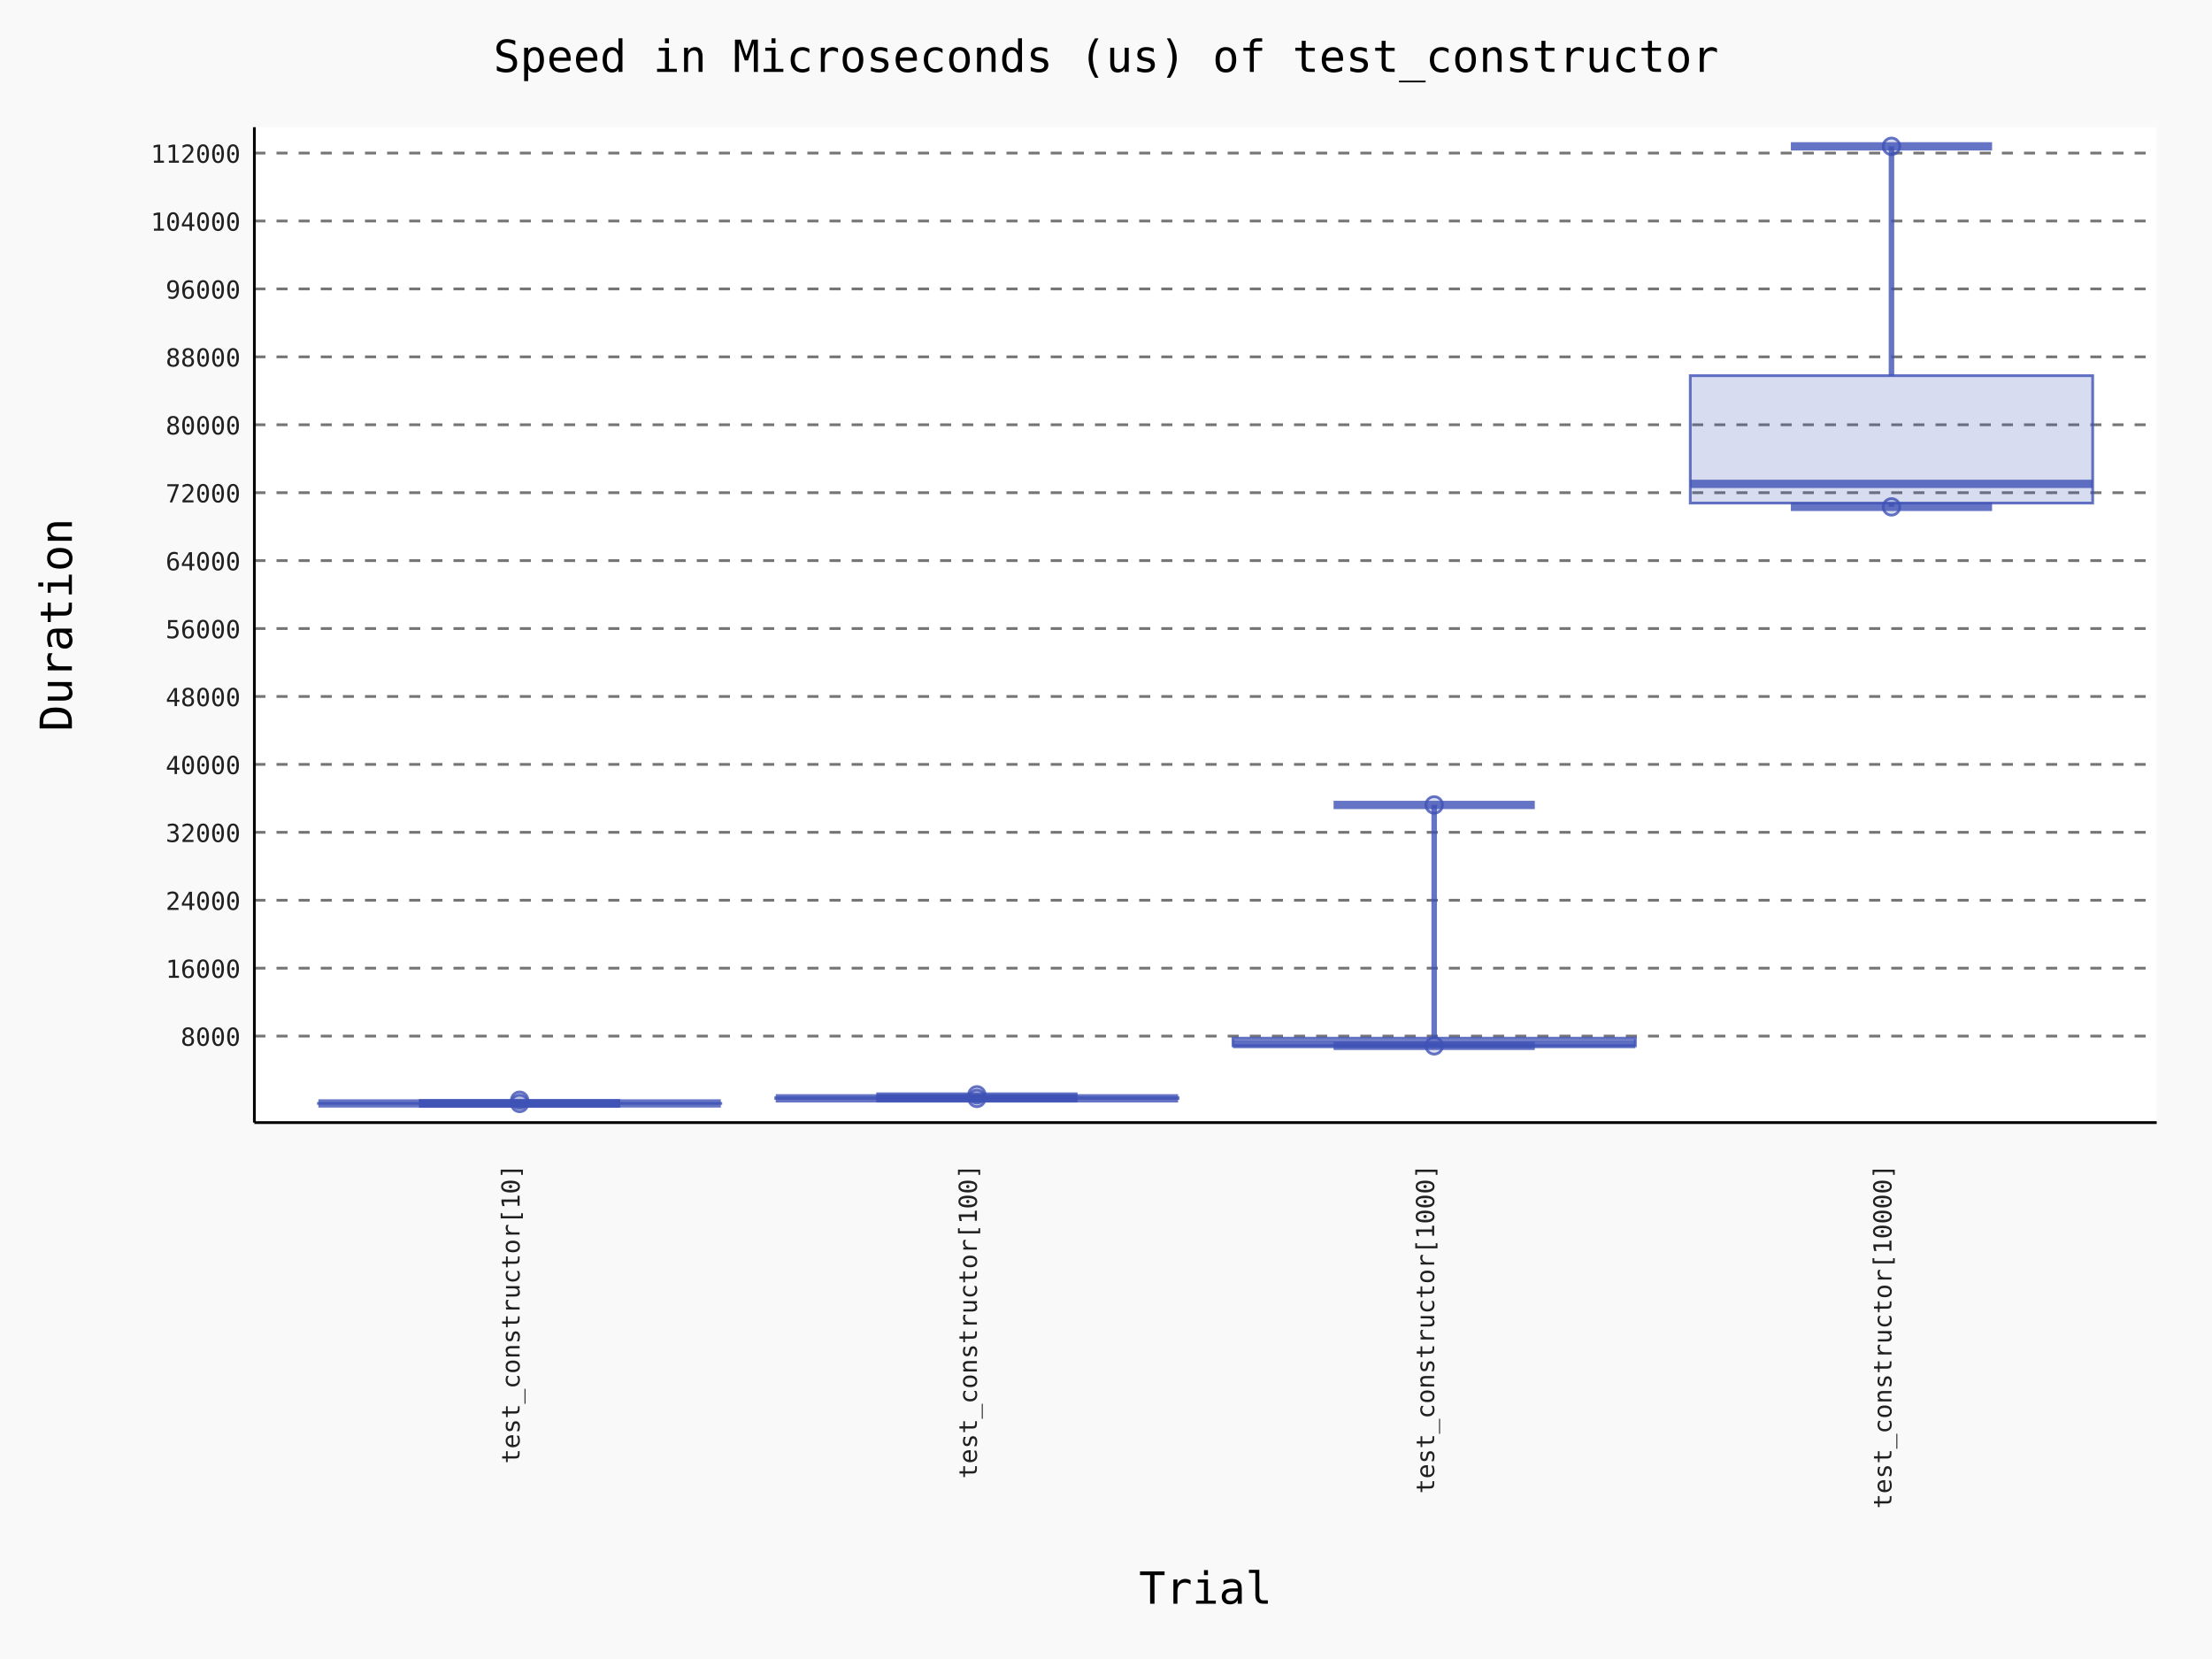
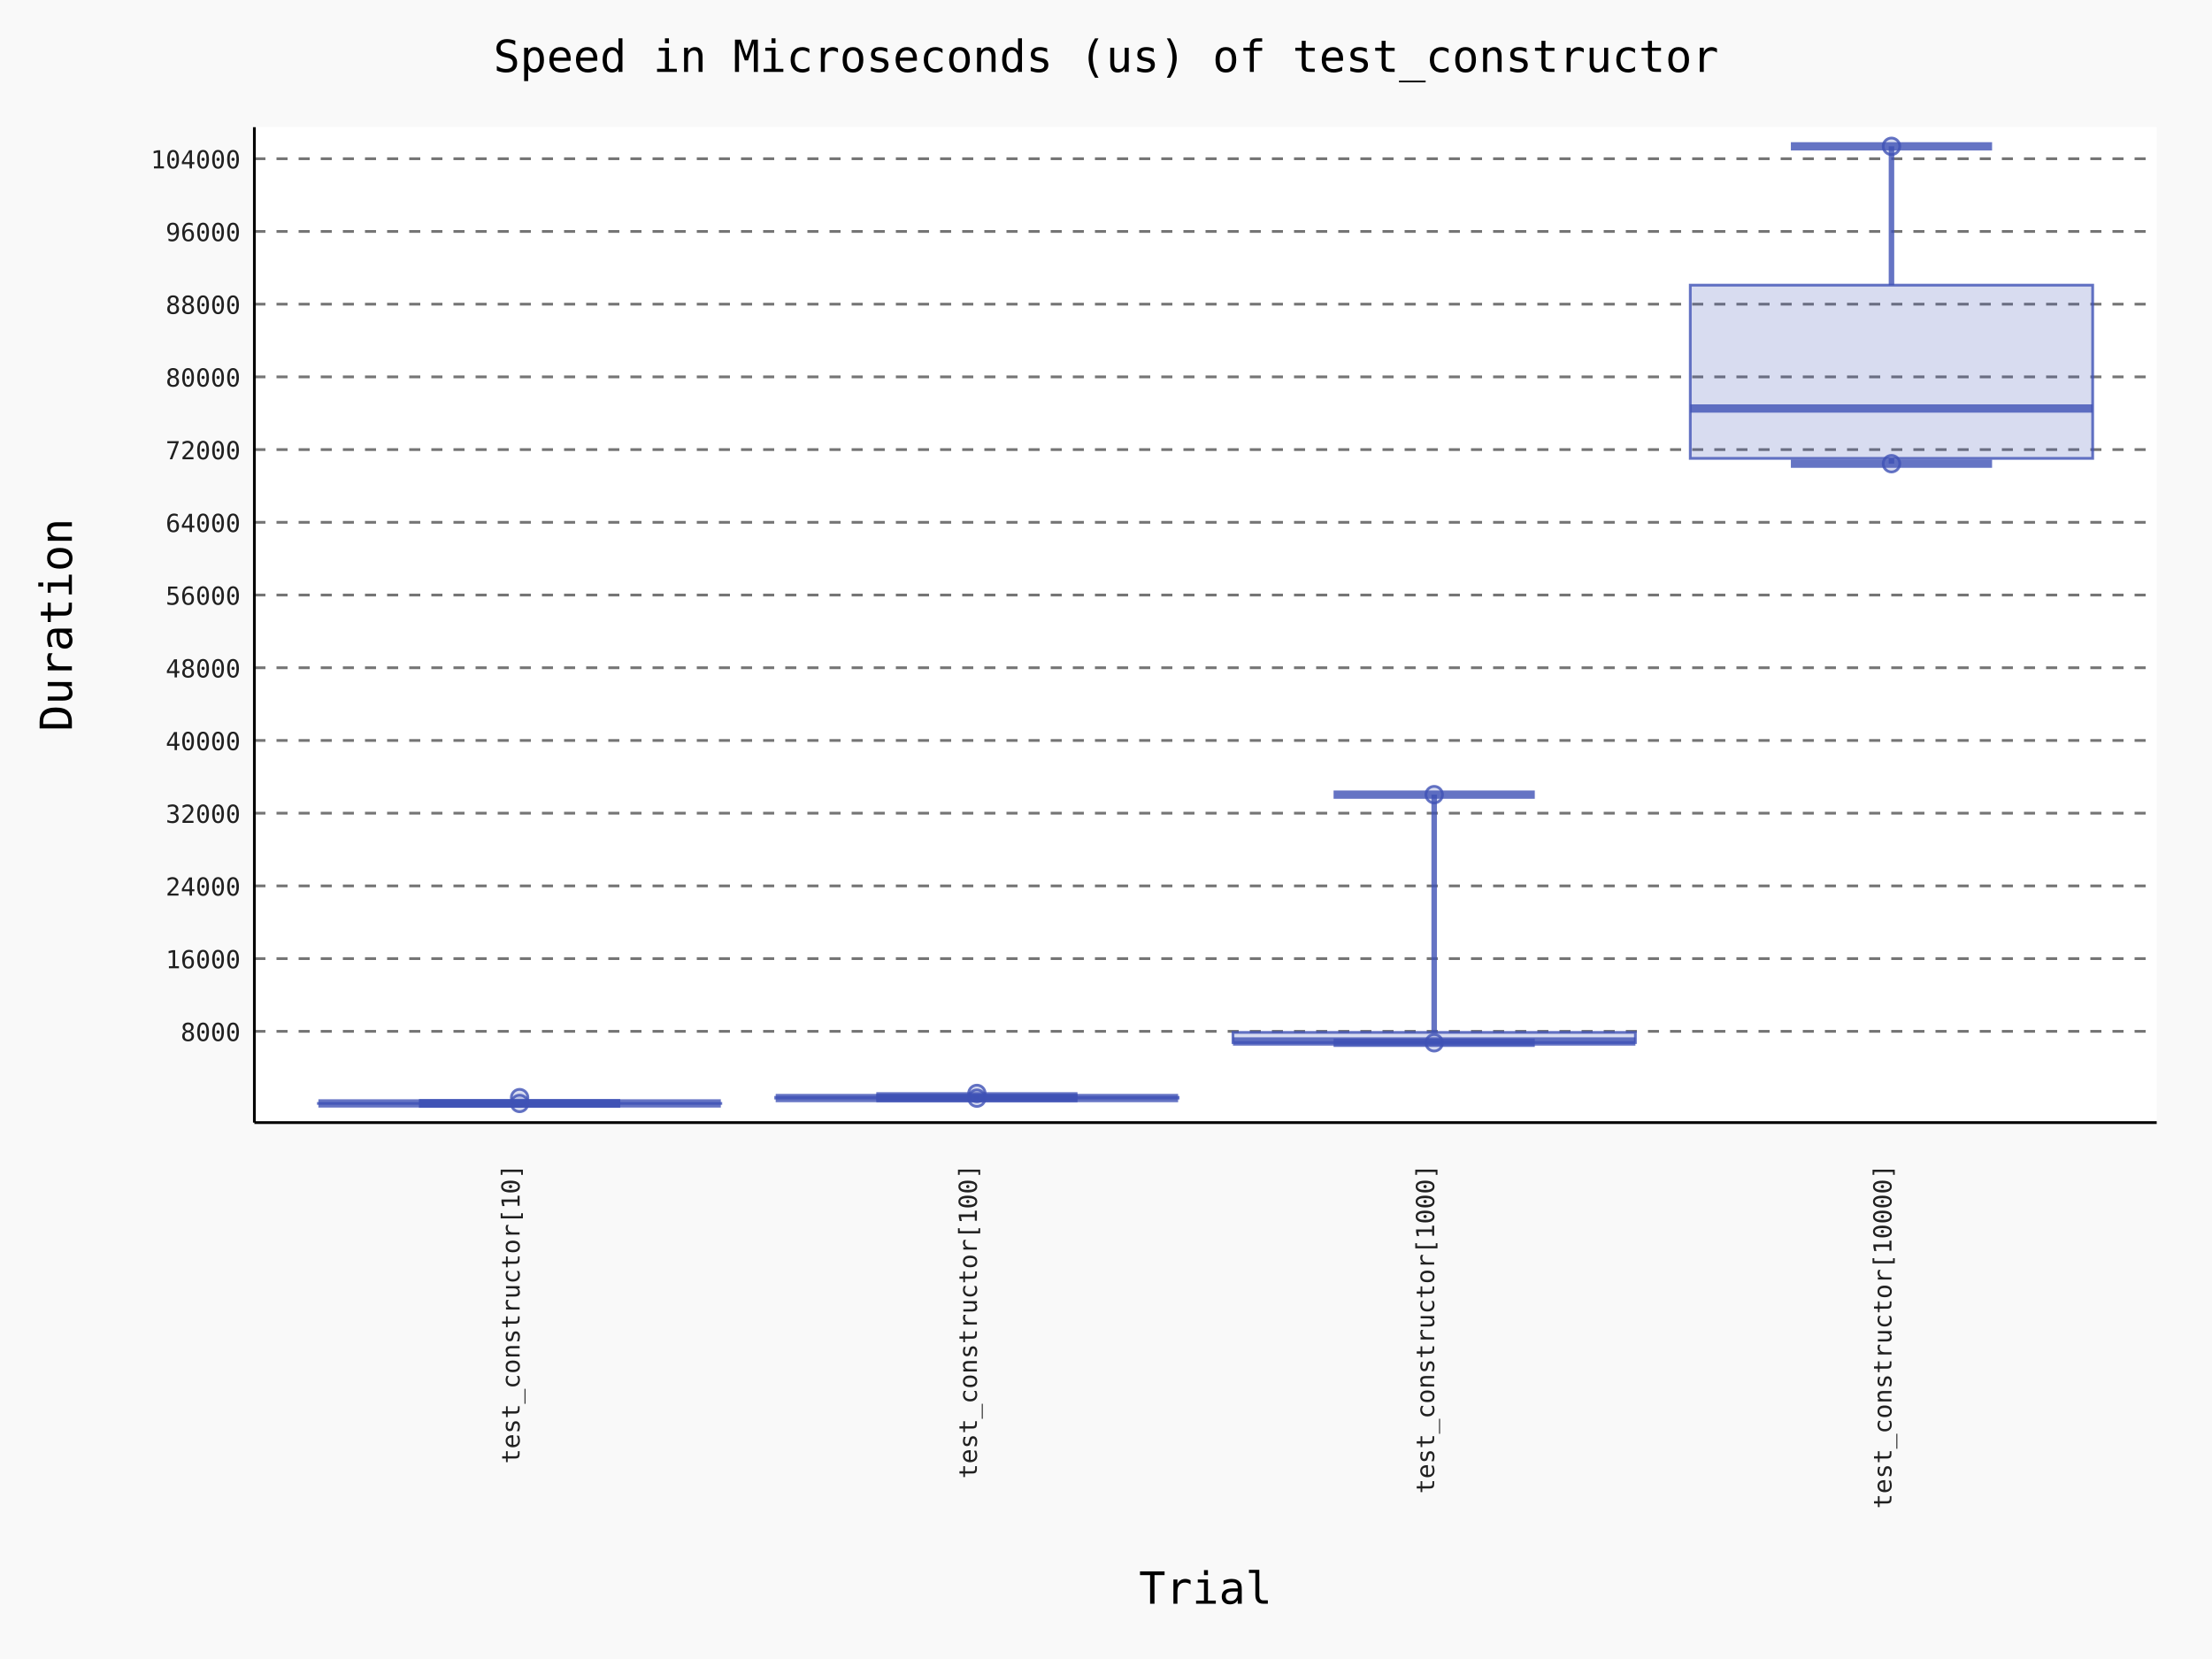
- <svg xmlns="http://www.w3.org/2000/svg" class="pygal-chart" id="chart-ad5e3e7a-4804-4343-8a4c-4d723503c690" viewBox="0 0 800 600">
+ <svg xmlns="http://www.w3.org/2000/svg" class="pygal-chart" id="chart-0c609776-f297-4a7a-9cc2-f93d4c8d2652" viewBox="0 0 800 600">
  <defs>
-     <style type="text/css">#chart-ad5e3e7a-4804-4343-8a4c-4d723503c690{-webkit-user-select:none;-webkit-font-smoothing:antialiased;font-family:Consolas,"Deja Vu Sans Mono","Bitstream Vera Sans Mono","Courier New",monospace}#chart-ad5e3e7a-4804-4343-8a4c-4d723503c690 .title{font-family:Consolas,"Deja Vu Sans Mono","Bitstream Vera Sans Mono","Courier New",monospace;font-size:16px}#chart-ad5e3e7a-4804-4343-8a4c-4d723503c690 .legends .legend text{font-family:Consolas,"Deja Vu Sans Mono","Bitstream Vera Sans Mono","Courier New",monospace;font-size:14px}#chart-ad5e3e7a-4804-4343-8a4c-4d723503c690 .axis text{font-family:Consolas,"Deja Vu Sans Mono","Bitstream Vera Sans Mono","Courier New",monospace;font-size:10px}#chart-ad5e3e7a-4804-4343-8a4c-4d723503c690 .axis text.major{font-family:Consolas,"Deja Vu Sans Mono","Bitstream Vera Sans Mono","Courier New",monospace;font-size:10px}#chart-ad5e3e7a-4804-4343-8a4c-4d723503c690 .text-overlay text.value{font-family:Consolas,"Deja Vu Sans Mono","Bitstream Vera Sans Mono","Courier New",monospace;font-size:16px}#chart-ad5e3e7a-4804-4343-8a4c-4d723503c690 .text-overlay text.label{font-family:Consolas,"Deja Vu Sans Mono","Bitstream Vera Sans Mono","Courier New",monospace;font-size:10px}#chart-ad5e3e7a-4804-4343-8a4c-4d723503c690 .tooltip{font-family:Consolas,"Deja Vu Sans Mono","Bitstream Vera Sans Mono","Courier New",monospace;font-size:14px}#chart-ad5e3e7a-4804-4343-8a4c-4d723503c690 text.no_data{font-family:Consolas,"Deja Vu Sans Mono","Bitstream Vera Sans Mono","Courier New",monospace;font-size:64px}
- #chart-ad5e3e7a-4804-4343-8a4c-4d723503c690{background-color:rgba(249,249,249,1)}#chart-ad5e3e7a-4804-4343-8a4c-4d723503c690 path,#chart-ad5e3e7a-4804-4343-8a4c-4d723503c690 line,#chart-ad5e3e7a-4804-4343-8a4c-4d723503c690 rect,#chart-ad5e3e7a-4804-4343-8a4c-4d723503c690 circle{-webkit-transition:150ms;-moz-transition:150ms;transition:150ms}#chart-ad5e3e7a-4804-4343-8a4c-4d723503c690 .graph &gt; .background{fill:rgba(249,249,249,1)}#chart-ad5e3e7a-4804-4343-8a4c-4d723503c690 .plot &gt; .background{fill:rgba(255,255,255,1)}#chart-ad5e3e7a-4804-4343-8a4c-4d723503c690 .graph{fill:rgba(0,0,0,.87)}#chart-ad5e3e7a-4804-4343-8a4c-4d723503c690 text.no_data{fill:rgba(0,0,0,1)}#chart-ad5e3e7a-4804-4343-8a4c-4d723503c690 .title{fill:rgba(0,0,0,1)}#chart-ad5e3e7a-4804-4343-8a4c-4d723503c690 .legends .legend text{fill:rgba(0,0,0,.87)}#chart-ad5e3e7a-4804-4343-8a4c-4d723503c690 .legends .legend:hover text{fill:rgba(0,0,0,1)}#chart-ad5e3e7a-4804-4343-8a4c-4d723503c690 .axis .line{stroke:rgba(0,0,0,1)}#chart-ad5e3e7a-4804-4343-8a4c-4d723503c690 .axis .guide.line{stroke:rgba(0,0,0,.54)}#chart-ad5e3e7a-4804-4343-8a4c-4d723503c690 .axis .major.line{stroke:rgba(0,0,0,.87)}#chart-ad5e3e7a-4804-4343-8a4c-4d723503c690 .axis text.major{fill:rgba(0,0,0,1)}#chart-ad5e3e7a-4804-4343-8a4c-4d723503c690 .axis.y .guides:hover .guide.line,#chart-ad5e3e7a-4804-4343-8a4c-4d723503c690 .line-graph .axis.x .guides:hover .guide.line,#chart-ad5e3e7a-4804-4343-8a4c-4d723503c690 .stackedline-graph .axis.x .guides:hover .guide.line,#chart-ad5e3e7a-4804-4343-8a4c-4d723503c690 .xy-graph .axis.x .guides:hover .guide.line{stroke:rgba(0,0,0,1)}#chart-ad5e3e7a-4804-4343-8a4c-4d723503c690 .axis .guides:hover text{fill:rgba(0,0,0,1)}#chart-ad5e3e7a-4804-4343-8a4c-4d723503c690 .reactive{fill-opacity:.7;stroke-opacity:.8}#chart-ad5e3e7a-4804-4343-8a4c-4d723503c690 .ci{stroke:rgba(0,0,0,.87)}#chart-ad5e3e7a-4804-4343-8a4c-4d723503c690 .reactive.active,#chart-ad5e3e7a-4804-4343-8a4c-4d723503c690 .active .reactive{fill-opacity:.8;stroke-opacity:.9;stroke-width:4}#chart-ad5e3e7a-4804-4343-8a4c-4d723503c690 .ci .reactive.active{stroke-width:1.5}#chart-ad5e3e7a-4804-4343-8a4c-4d723503c690 .series text{fill:rgba(0,0,0,1)}#chart-ad5e3e7a-4804-4343-8a4c-4d723503c690 .tooltip rect{fill:rgba(255,255,255,1);stroke:rgba(0,0,0,1);-webkit-transition:opacity 150ms;-moz-transition:opacity 150ms;transition:opacity 150ms}#chart-ad5e3e7a-4804-4343-8a4c-4d723503c690 .tooltip .label{fill:rgba(0,0,0,.87)}#chart-ad5e3e7a-4804-4343-8a4c-4d723503c690 .tooltip .label{fill:rgba(0,0,0,.87)}#chart-ad5e3e7a-4804-4343-8a4c-4d723503c690 .tooltip .legend{font-size:.8em;fill:rgba(0,0,0,.54)}#chart-ad5e3e7a-4804-4343-8a4c-4d723503c690 .tooltip .x_label{font-size:.6em;fill:rgba(0,0,0,1)}#chart-ad5e3e7a-4804-4343-8a4c-4d723503c690 .tooltip .xlink{font-size:.5em;text-decoration:underline}#chart-ad5e3e7a-4804-4343-8a4c-4d723503c690 .tooltip .value{font-size:1.5em}#chart-ad5e3e7a-4804-4343-8a4c-4d723503c690 .bound{font-size:.5em}#chart-ad5e3e7a-4804-4343-8a4c-4d723503c690 .max-value{font-size:.75em;fill:rgba(0,0,0,.54)}#chart-ad5e3e7a-4804-4343-8a4c-4d723503c690 .map-element{fill:rgba(255,255,255,1);stroke:rgba(0,0,0,.54) !important}#chart-ad5e3e7a-4804-4343-8a4c-4d723503c690 .map-element .reactive{fill-opacity:inherit;stroke-opacity:inherit}#chart-ad5e3e7a-4804-4343-8a4c-4d723503c690 .color-0,#chart-ad5e3e7a-4804-4343-8a4c-4d723503c690 .color-0 a:visited{stroke:#3F51B5;fill:#3F51B5}#chart-ad5e3e7a-4804-4343-8a4c-4d723503c690 .color-1,#chart-ad5e3e7a-4804-4343-8a4c-4d723503c690 .color-1 a:visited{stroke:#3F51B5;fill:#3F51B5}#chart-ad5e3e7a-4804-4343-8a4c-4d723503c690 .color-2,#chart-ad5e3e7a-4804-4343-8a4c-4d723503c690 .color-2 a:visited{stroke:#3F51B5;fill:#3F51B5}#chart-ad5e3e7a-4804-4343-8a4c-4d723503c690 .color-3,#chart-ad5e3e7a-4804-4343-8a4c-4d723503c690 .color-3 a:visited{stroke:#3F51B5;fill:#3F51B5}#chart-ad5e3e7a-4804-4343-8a4c-4d723503c690 .text-overlay .color-0 text{fill:black}#chart-ad5e3e7a-4804-4343-8a4c-4d723503c690 .text-overlay .color-1 text{fill:black}#chart-ad5e3e7a-4804-4343-8a4c-4d723503c690 .text-overlay .color-2 text{fill:black}#chart-ad5e3e7a-4804-4343-8a4c-4d723503c690 .text-overlay .color-3 text{fill:black}
- #chart-ad5e3e7a-4804-4343-8a4c-4d723503c690 text.no_data{text-anchor:middle}#chart-ad5e3e7a-4804-4343-8a4c-4d723503c690 .guide.line{fill:none}#chart-ad5e3e7a-4804-4343-8a4c-4d723503c690 .centered{text-anchor:middle}#chart-ad5e3e7a-4804-4343-8a4c-4d723503c690 .title{text-anchor:middle}#chart-ad5e3e7a-4804-4343-8a4c-4d723503c690 .legends .legend text{fill-opacity:1}#chart-ad5e3e7a-4804-4343-8a4c-4d723503c690 .axis.x text{text-anchor:middle}#chart-ad5e3e7a-4804-4343-8a4c-4d723503c690 .axis.x:not(.web) text[transform]{text-anchor:start}#chart-ad5e3e7a-4804-4343-8a4c-4d723503c690 .axis.x:not(.web) text[transform].backwards{text-anchor:end}#chart-ad5e3e7a-4804-4343-8a4c-4d723503c690 .axis.y text{text-anchor:end}#chart-ad5e3e7a-4804-4343-8a4c-4d723503c690 .axis.y text[transform].backwards{text-anchor:start}#chart-ad5e3e7a-4804-4343-8a4c-4d723503c690 .axis.y2 text{text-anchor:start}#chart-ad5e3e7a-4804-4343-8a4c-4d723503c690 .axis.y2 text[transform].backwards{text-anchor:end}#chart-ad5e3e7a-4804-4343-8a4c-4d723503c690 .axis .guide.line{stroke-dasharray:4,4}#chart-ad5e3e7a-4804-4343-8a4c-4d723503c690 .axis .major.guide.line{stroke-dasharray:6,6}#chart-ad5e3e7a-4804-4343-8a4c-4d723503c690 .horizontal .axis.y .guide.line,#chart-ad5e3e7a-4804-4343-8a4c-4d723503c690 .horizontal .axis.y2 .guide.line,#chart-ad5e3e7a-4804-4343-8a4c-4d723503c690 .vertical .axis.x .guide.line{opacity:0}#chart-ad5e3e7a-4804-4343-8a4c-4d723503c690 .horizontal .axis.always_show .guide.line,#chart-ad5e3e7a-4804-4343-8a4c-4d723503c690 .vertical .axis.always_show .guide.line{opacity:1 !important}#chart-ad5e3e7a-4804-4343-8a4c-4d723503c690 .axis.y .guides:hover .guide.line,#chart-ad5e3e7a-4804-4343-8a4c-4d723503c690 .axis.y2 .guides:hover .guide.line,#chart-ad5e3e7a-4804-4343-8a4c-4d723503c690 .axis.x .guides:hover .guide.line{opacity:1}#chart-ad5e3e7a-4804-4343-8a4c-4d723503c690 .axis .guides:hover text{opacity:1}#chart-ad5e3e7a-4804-4343-8a4c-4d723503c690 .nofill{fill:none}#chart-ad5e3e7a-4804-4343-8a4c-4d723503c690 .subtle-fill{fill-opacity:.2}#chart-ad5e3e7a-4804-4343-8a4c-4d723503c690 .dot{stroke-width:1px;fill-opacity:1}#chart-ad5e3e7a-4804-4343-8a4c-4d723503c690 .dot.active{stroke-width:5px}#chart-ad5e3e7a-4804-4343-8a4c-4d723503c690 .dot.negative{fill:transparent}#chart-ad5e3e7a-4804-4343-8a4c-4d723503c690 text,#chart-ad5e3e7a-4804-4343-8a4c-4d723503c690 tspan{stroke:none !important}#chart-ad5e3e7a-4804-4343-8a4c-4d723503c690 .series text.active{opacity:1}#chart-ad5e3e7a-4804-4343-8a4c-4d723503c690 .tooltip rect{fill-opacity:.95;stroke-width:.5}#chart-ad5e3e7a-4804-4343-8a4c-4d723503c690 .tooltip text{fill-opacity:1}#chart-ad5e3e7a-4804-4343-8a4c-4d723503c690 .showable{visibility:hidden}#chart-ad5e3e7a-4804-4343-8a4c-4d723503c690 .showable.shown{visibility:visible}#chart-ad5e3e7a-4804-4343-8a4c-4d723503c690 .gauge-background{fill:rgba(229,229,229,1);stroke:none}#chart-ad5e3e7a-4804-4343-8a4c-4d723503c690 .bg-lines{stroke:rgba(249,249,249,1);stroke-width:2px}
+     <style type="text/css">#chart-0c609776-f297-4a7a-9cc2-f93d4c8d2652{-webkit-user-select:none;-webkit-font-smoothing:antialiased;font-family:Consolas,"Deja Vu Sans Mono","Bitstream Vera Sans Mono","Courier New",monospace}#chart-0c609776-f297-4a7a-9cc2-f93d4c8d2652 .title{font-family:Consolas,"Deja Vu Sans Mono","Bitstream Vera Sans Mono","Courier New",monospace;font-size:16px}#chart-0c609776-f297-4a7a-9cc2-f93d4c8d2652 .legends .legend text{font-family:Consolas,"Deja Vu Sans Mono","Bitstream Vera Sans Mono","Courier New",monospace;font-size:14px}#chart-0c609776-f297-4a7a-9cc2-f93d4c8d2652 .axis text{font-family:Consolas,"Deja Vu Sans Mono","Bitstream Vera Sans Mono","Courier New",monospace;font-size:10px}#chart-0c609776-f297-4a7a-9cc2-f93d4c8d2652 .axis text.major{font-family:Consolas,"Deja Vu Sans Mono","Bitstream Vera Sans Mono","Courier New",monospace;font-size:10px}#chart-0c609776-f297-4a7a-9cc2-f93d4c8d2652 .text-overlay text.value{font-family:Consolas,"Deja Vu Sans Mono","Bitstream Vera Sans Mono","Courier New",monospace;font-size:16px}#chart-0c609776-f297-4a7a-9cc2-f93d4c8d2652 .text-overlay text.label{font-family:Consolas,"Deja Vu Sans Mono","Bitstream Vera Sans Mono","Courier New",monospace;font-size:10px}#chart-0c609776-f297-4a7a-9cc2-f93d4c8d2652 .tooltip{font-family:Consolas,"Deja Vu Sans Mono","Bitstream Vera Sans Mono","Courier New",monospace;font-size:14px}#chart-0c609776-f297-4a7a-9cc2-f93d4c8d2652 text.no_data{font-family:Consolas,"Deja Vu Sans Mono","Bitstream Vera Sans Mono","Courier New",monospace;font-size:64px}
+ #chart-0c609776-f297-4a7a-9cc2-f93d4c8d2652{background-color:rgba(249,249,249,1)}#chart-0c609776-f297-4a7a-9cc2-f93d4c8d2652 path,#chart-0c609776-f297-4a7a-9cc2-f93d4c8d2652 line,#chart-0c609776-f297-4a7a-9cc2-f93d4c8d2652 rect,#chart-0c609776-f297-4a7a-9cc2-f93d4c8d2652 circle{-webkit-transition:150ms;-moz-transition:150ms;transition:150ms}#chart-0c609776-f297-4a7a-9cc2-f93d4c8d2652 .graph &gt; .background{fill:rgba(249,249,249,1)}#chart-0c609776-f297-4a7a-9cc2-f93d4c8d2652 .plot &gt; .background{fill:rgba(255,255,255,1)}#chart-0c609776-f297-4a7a-9cc2-f93d4c8d2652 .graph{fill:rgba(0,0,0,.87)}#chart-0c609776-f297-4a7a-9cc2-f93d4c8d2652 text.no_data{fill:rgba(0,0,0,1)}#chart-0c609776-f297-4a7a-9cc2-f93d4c8d2652 .title{fill:rgba(0,0,0,1)}#chart-0c609776-f297-4a7a-9cc2-f93d4c8d2652 .legends .legend text{fill:rgba(0,0,0,.87)}#chart-0c609776-f297-4a7a-9cc2-f93d4c8d2652 .legends .legend:hover text{fill:rgba(0,0,0,1)}#chart-0c609776-f297-4a7a-9cc2-f93d4c8d2652 .axis .line{stroke:rgba(0,0,0,1)}#chart-0c609776-f297-4a7a-9cc2-f93d4c8d2652 .axis .guide.line{stroke:rgba(0,0,0,.54)}#chart-0c609776-f297-4a7a-9cc2-f93d4c8d2652 .axis .major.line{stroke:rgba(0,0,0,.87)}#chart-0c609776-f297-4a7a-9cc2-f93d4c8d2652 .axis text.major{fill:rgba(0,0,0,1)}#chart-0c609776-f297-4a7a-9cc2-f93d4c8d2652 .axis.y .guides:hover .guide.line,#chart-0c609776-f297-4a7a-9cc2-f93d4c8d2652 .line-graph .axis.x .guides:hover .guide.line,#chart-0c609776-f297-4a7a-9cc2-f93d4c8d2652 .stackedline-graph .axis.x .guides:hover .guide.line,#chart-0c609776-f297-4a7a-9cc2-f93d4c8d2652 .xy-graph .axis.x .guides:hover .guide.line{stroke:rgba(0,0,0,1)}#chart-0c609776-f297-4a7a-9cc2-f93d4c8d2652 .axis .guides:hover text{fill:rgba(0,0,0,1)}#chart-0c609776-f297-4a7a-9cc2-f93d4c8d2652 .reactive{fill-opacity:.7;stroke-opacity:.8}#chart-0c609776-f297-4a7a-9cc2-f93d4c8d2652 .ci{stroke:rgba(0,0,0,.87)}#chart-0c609776-f297-4a7a-9cc2-f93d4c8d2652 .reactive.active,#chart-0c609776-f297-4a7a-9cc2-f93d4c8d2652 .active .reactive{fill-opacity:.8;stroke-opacity:.9;stroke-width:4}#chart-0c609776-f297-4a7a-9cc2-f93d4c8d2652 .ci .reactive.active{stroke-width:1.5}#chart-0c609776-f297-4a7a-9cc2-f93d4c8d2652 .series text{fill:rgba(0,0,0,1)}#chart-0c609776-f297-4a7a-9cc2-f93d4c8d2652 .tooltip rect{fill:rgba(255,255,255,1);stroke:rgba(0,0,0,1);-webkit-transition:opacity 150ms;-moz-transition:opacity 150ms;transition:opacity 150ms}#chart-0c609776-f297-4a7a-9cc2-f93d4c8d2652 .tooltip .label{fill:rgba(0,0,0,.87)}#chart-0c609776-f297-4a7a-9cc2-f93d4c8d2652 .tooltip .label{fill:rgba(0,0,0,.87)}#chart-0c609776-f297-4a7a-9cc2-f93d4c8d2652 .tooltip .legend{font-size:.8em;fill:rgba(0,0,0,.54)}#chart-0c609776-f297-4a7a-9cc2-f93d4c8d2652 .tooltip .x_label{font-size:.6em;fill:rgba(0,0,0,1)}#chart-0c609776-f297-4a7a-9cc2-f93d4c8d2652 .tooltip .xlink{font-size:.5em;text-decoration:underline}#chart-0c609776-f297-4a7a-9cc2-f93d4c8d2652 .tooltip .value{font-size:1.5em}#chart-0c609776-f297-4a7a-9cc2-f93d4c8d2652 .bound{font-size:.5em}#chart-0c609776-f297-4a7a-9cc2-f93d4c8d2652 .max-value{font-size:.75em;fill:rgba(0,0,0,.54)}#chart-0c609776-f297-4a7a-9cc2-f93d4c8d2652 .map-element{fill:rgba(255,255,255,1);stroke:rgba(0,0,0,.54) !important}#chart-0c609776-f297-4a7a-9cc2-f93d4c8d2652 .map-element .reactive{fill-opacity:inherit;stroke-opacity:inherit}#chart-0c609776-f297-4a7a-9cc2-f93d4c8d2652 .color-0,#chart-0c609776-f297-4a7a-9cc2-f93d4c8d2652 .color-0 a:visited{stroke:#3F51B5;fill:#3F51B5}#chart-0c609776-f297-4a7a-9cc2-f93d4c8d2652 .color-1,#chart-0c609776-f297-4a7a-9cc2-f93d4c8d2652 .color-1 a:visited{stroke:#3F51B5;fill:#3F51B5}#chart-0c609776-f297-4a7a-9cc2-f93d4c8d2652 .color-2,#chart-0c609776-f297-4a7a-9cc2-f93d4c8d2652 .color-2 a:visited{stroke:#3F51B5;fill:#3F51B5}#chart-0c609776-f297-4a7a-9cc2-f93d4c8d2652 .color-3,#chart-0c609776-f297-4a7a-9cc2-f93d4c8d2652 .color-3 a:visited{stroke:#3F51B5;fill:#3F51B5}#chart-0c609776-f297-4a7a-9cc2-f93d4c8d2652 .text-overlay .color-0 text{fill:black}#chart-0c609776-f297-4a7a-9cc2-f93d4c8d2652 .text-overlay .color-1 text{fill:black}#chart-0c609776-f297-4a7a-9cc2-f93d4c8d2652 .text-overlay .color-2 text{fill:black}#chart-0c609776-f297-4a7a-9cc2-f93d4c8d2652 .text-overlay .color-3 text{fill:black}
+ #chart-0c609776-f297-4a7a-9cc2-f93d4c8d2652 text.no_data{text-anchor:middle}#chart-0c609776-f297-4a7a-9cc2-f93d4c8d2652 .guide.line{fill:none}#chart-0c609776-f297-4a7a-9cc2-f93d4c8d2652 .centered{text-anchor:middle}#chart-0c609776-f297-4a7a-9cc2-f93d4c8d2652 .title{text-anchor:middle}#chart-0c609776-f297-4a7a-9cc2-f93d4c8d2652 .legends .legend text{fill-opacity:1}#chart-0c609776-f297-4a7a-9cc2-f93d4c8d2652 .axis.x text{text-anchor:middle}#chart-0c609776-f297-4a7a-9cc2-f93d4c8d2652 .axis.x:not(.web) text[transform]{text-anchor:start}#chart-0c609776-f297-4a7a-9cc2-f93d4c8d2652 .axis.x:not(.web) text[transform].backwards{text-anchor:end}#chart-0c609776-f297-4a7a-9cc2-f93d4c8d2652 .axis.y text{text-anchor:end}#chart-0c609776-f297-4a7a-9cc2-f93d4c8d2652 .axis.y text[transform].backwards{text-anchor:start}#chart-0c609776-f297-4a7a-9cc2-f93d4c8d2652 .axis.y2 text{text-anchor:start}#chart-0c609776-f297-4a7a-9cc2-f93d4c8d2652 .axis.y2 text[transform].backwards{text-anchor:end}#chart-0c609776-f297-4a7a-9cc2-f93d4c8d2652 .axis .guide.line{stroke-dasharray:4,4}#chart-0c609776-f297-4a7a-9cc2-f93d4c8d2652 .axis .major.guide.line{stroke-dasharray:6,6}#chart-0c609776-f297-4a7a-9cc2-f93d4c8d2652 .horizontal .axis.y .guide.line,#chart-0c609776-f297-4a7a-9cc2-f93d4c8d2652 .horizontal .axis.y2 .guide.line,#chart-0c609776-f297-4a7a-9cc2-f93d4c8d2652 .vertical .axis.x .guide.line{opacity:0}#chart-0c609776-f297-4a7a-9cc2-f93d4c8d2652 .horizontal .axis.always_show .guide.line,#chart-0c609776-f297-4a7a-9cc2-f93d4c8d2652 .vertical .axis.always_show .guide.line{opacity:1 !important}#chart-0c609776-f297-4a7a-9cc2-f93d4c8d2652 .axis.y .guides:hover .guide.line,#chart-0c609776-f297-4a7a-9cc2-f93d4c8d2652 .axis.y2 .guides:hover .guide.line,#chart-0c609776-f297-4a7a-9cc2-f93d4c8d2652 .axis.x .guides:hover .guide.line{opacity:1}#chart-0c609776-f297-4a7a-9cc2-f93d4c8d2652 .axis .guides:hover text{opacity:1}#chart-0c609776-f297-4a7a-9cc2-f93d4c8d2652 .nofill{fill:none}#chart-0c609776-f297-4a7a-9cc2-f93d4c8d2652 .subtle-fill{fill-opacity:.2}#chart-0c609776-f297-4a7a-9cc2-f93d4c8d2652 .dot{stroke-width:1px;fill-opacity:1}#chart-0c609776-f297-4a7a-9cc2-f93d4c8d2652 .dot.active{stroke-width:5px}#chart-0c609776-f297-4a7a-9cc2-f93d4c8d2652 .dot.negative{fill:transparent}#chart-0c609776-f297-4a7a-9cc2-f93d4c8d2652 text,#chart-0c609776-f297-4a7a-9cc2-f93d4c8d2652 tspan{stroke:none !important}#chart-0c609776-f297-4a7a-9cc2-f93d4c8d2652 .series text.active{opacity:1}#chart-0c609776-f297-4a7a-9cc2-f93d4c8d2652 .tooltip rect{fill-opacity:.95;stroke-width:.5}#chart-0c609776-f297-4a7a-9cc2-f93d4c8d2652 .tooltip text{fill-opacity:1}#chart-0c609776-f297-4a7a-9cc2-f93d4c8d2652 .showable{visibility:hidden}#chart-0c609776-f297-4a7a-9cc2-f93d4c8d2652 .showable.shown{visibility:visible}#chart-0c609776-f297-4a7a-9cc2-f93d4c8d2652 .gauge-background{fill:rgba(229,229,229,1);stroke:none}#chart-0c609776-f297-4a7a-9cc2-f93d4c8d2652 .bg-lines{stroke:rgba(249,249,249,1);stroke-width:2px}
.tooltip .value{font-size:1em !important}.axis text{font-size:9px !important}</style>
  </defs>
  <g class="graph custombox-graph vertical">
    <rect class="background" height="600" width="800" x="0" y="0" />
    <g class="plot" transform="translate(92, 46)">
      <rect class="background" height="360.0" width="688.0" x="0" y="0" />
      <g class="axis y always_show">
        <path class="line" d="M0 360 h688" />
        <g class="guides">
-           <path class="guide line" d="M0 328.717 h688" />
-           <text class="" x="-5" y="332.217">8000</text>
+           <path class="guide line" d="M0 326.995 h688" />
+           <text class="" x="-5" y="330.495">8000</text>
        </g>
        <g class="guides">
-           <path class="guide line" d="M0 304.151 h688" />
-           <text class="" x="-5" y="307.651">16000</text>
+           <path class="guide line" d="M0 300.696 h688" />
+           <text class="" x="-5" y="304.196">16000</text>
        </g>
        <g class="guides">
-           <path class="guide line" d="M0 279.585 h688" />
-           <text class="" x="-5" y="283.085">24000</text>
+           <path class="guide line" d="M0 274.397 h688" />
+           <text class="" x="-5" y="277.897">24000</text>
        </g>
        <g class="guides">
-           <path class="guide line" d="M0 255.019 h688" />
-           <text class="" x="-5" y="258.519">32000</text>
+           <path class="guide line" d="M0 248.098 h688" />
+           <text class="" x="-5" y="251.598">32000</text>
        </g>
        <g class="guides">
-           <path class="guide line" d="M0 230.454 h688" />
-           <text class="" x="-5" y="233.954">40000</text>
+           <path class="guide line" d="M0 221.799 h688" />
+           <text class="" x="-5" y="225.299">40000</text>
        </g>
        <g class="guides">
-           <path class="guide line" d="M0 205.888 h688" />
-           <text class="" x="-5" y="209.388">48000</text>
+           <path class="guide line" d="M0 195.5 h688" />
+           <text class="" x="-5" y="199">48000</text>
        </g>
        <g class="guides">
-           <path class="guide line" d="M0 181.322 h688" />
-           <text class="" x="-5" y="184.822">56000</text>
+           <path class="guide line" d="M0 169.201 h688" />
+           <text class="" x="-5" y="172.701">56000</text>
        </g>
        <g class="guides">
-           <path class="guide line" d="M0 156.756 h688" />
-           <text class="" x="-5" y="160.256">64000</text>
+           <path class="guide line" d="M0 142.902 h688" />
+           <text class="" x="-5" y="146.402">64000</text>
        </g>
        <g class="guides">
-           <path class="guide line" d="M0 132.19 h688" />
-           <text class="" x="-5" y="135.69">72000</text>
+           <path class="guide line" d="M0 116.603 h688" />
+           <text class="" x="-5" y="120.103">72000</text>
        </g>
        <g class="guides">
-           <path class="guide line" d="M0 107.624 h688" />
-           <text class="" x="-5" y="111.124">80000</text>
+           <path class="guide line" d="M0 90.304 h688" />
+           <text class="" x="-5" y="93.804">80000</text>
        </g>
        <g class="guides">
-           <path class="guide line" d="M0 83.059 h688" />
-           <text class="" x="-5" y="86.559">88000</text>
+           <path class="guide line" d="M0 64.005 h688" />
+           <text class="" x="-5" y="67.505">88000</text>
        </g>
        <g class="guides">
-           <path class="guide line" d="M0 58.493 h688" />
-           <text class="" x="-5" y="61.993">96000</text>
+           <path class="guide line" d="M0 37.706 h688" />
+           <text class="" x="-5" y="41.206">96000</text>
        </g>
        <g class="guides">
-           <path class="guide line" d="M0 33.927 h688" />
-           <text class="" x="-5" y="37.427">104000</text>
-         </g>
-         <g class="guides">
-           <path class="guide line" d="M0 9.361 h688" />
-           <text class="" x="-5" y="12.861">112000</text>
+           <path class="guide line" d="M0 11.407 h688" />
+           <text class="" x="-5" y="14.907">104000</text>
        </g>
      </g>
      <g class="axis x">
        <path class="line" d="M0 0 v360" />
        <g class="guides">
          <path class="guide line" d="M95.923 0 v360" />
          <text class="backwards" transform="rotate(270 95.92308 375)" x="95.923" y="375.0">test_constructor[10]</text>
        </g>
        <g class="guides">
          <path class="guide line" d="M261.308 0 v360" />
          <text class="backwards" transform="rotate(270 261.3077 375)" x="261.308" y="375.0">test_constructor[100]</text>
        </g>
        <g class="guides">
          <path class="guide line" d="M426.692 0 v360" />
          <text class="backwards" transform="rotate(270 426.6923 375)" x="426.692" y="375.0">test_constructor[1000]</text>
        </g>
        <g class="guides">
          <path class="guide line" d="M592.077 0 v360" />
          <text class="backwards" transform="rotate(270 592.0769 375)" x="592.077" y="375.0">test_constructor[10000]</text>
        </g>
      </g>
      <g class="series serie-0 color-0">
        <g class="boxes">
          <g class="box">
            <path class="reactive tooltip-trigger" d="M59.538 353.074 L132.308 353.074" stroke-width="3" />
-             <path class="reactive tooltip-trigger" d="M23.154 353.069 L168.692 353.069" stroke-width="3" />
-             <path class="reactive tooltip-trigger" d="M59.538 353.062 L132.308 353.062" stroke-width="3" />
-             <path class="reactive tooltip-trigger" d="M95.923 353.074 L95.923 353.07" stroke-width="2" />
-             <path class="reactive tooltip-trigger" d="M95.923 353.062 L95.923 353.067" stroke-width="2" />
-             <rect class="subtle-fill reactive tooltip-trigger" height="0.003" width="145.538" x="23.154" y="353.067" />
+             <path class="reactive tooltip-trigger" d="M23.154 353.068 L168.692 353.068" stroke-width="3" />
+             <path class="reactive tooltip-trigger" d="M59.538 353.06 L132.308 353.06" stroke-width="3" />
+             <path class="reactive tooltip-trigger" d="M95.923 353.074 L95.923 353.069" stroke-width="2" />
+             <path class="reactive tooltip-trigger" d="M95.923 353.06 L95.923 353.065" stroke-width="2" />
+             <rect class="subtle-fill reactive tooltip-trigger" height="0.004" width="145.538" x="23.154" y="353.065" />
            <circle class="subtle-fill reactive tooltip-trigger" cx="95.923" cy="353.074" r="3" />
-             <circle class="subtle-fill reactive tooltip-trigger" cx="95.923" cy="351.91" r="3" />
+             <circle class="subtle-fill reactive tooltip-trigger" cx="95.923" cy="350.972" r="3" />
          </g>
        </g>
      </g>
      <g class="series serie-1 color-1">
        <g class="boxes">
          <g class="box">
-             <path class="reactive tooltip-trigger" d="M224.923 351.246 L297.692 351.246" stroke-width="3" />
-             <path class="reactive tooltip-trigger" d="M188.538 351.22 L334.077 351.22" stroke-width="3" />
-             <path class="reactive tooltip-trigger" d="M224.923 350.584 L297.692 350.584" stroke-width="3" />
-             <path class="reactive tooltip-trigger" d="M261.308 351.246 L261.308 351.232" stroke-width="2" />
-             <path class="reactive tooltip-trigger" d="M261.308 350.584 L261.308 351.032" stroke-width="2" />
-             <rect class="subtle-fill reactive tooltip-trigger" height="0.2" width="145.538" x="188.538" y="351.032" />
-             <circle class="subtle-fill reactive tooltip-trigger" cx="261.308" cy="351.246" r="3" />
-             <circle class="subtle-fill reactive tooltip-trigger" cx="261.308" cy="349.96" r="3" />
+             <path class="reactive tooltip-trigger" d="M224.923 351.162 L297.692 351.162" stroke-width="3" />
+             <path class="reactive tooltip-trigger" d="M188.538 351.122 L334.077 351.122" stroke-width="3" />
+             <path class="reactive tooltip-trigger" d="M224.923 350.496 L297.692 350.496" stroke-width="3" />
+             <path class="reactive tooltip-trigger" d="M261.308 351.162 L261.308 351.136" stroke-width="2" />
+             <path class="reactive tooltip-trigger" d="M261.308 350.496 L261.308 350.884" stroke-width="2" />
+             <rect class="subtle-fill reactive tooltip-trigger" height="0.252" width="145.538" x="188.538" y="350.884" />
+             <circle class="subtle-fill reactive tooltip-trigger" cx="261.308" cy="351.162" r="3" />
+             <circle class="subtle-fill reactive tooltip-trigger" cx="261.308" cy="349.463" r="3" />
          </g>
        </g>
      </g>
      <g class="series serie-2 color-2">
        <g class="boxes">
          <g class="box">
-             <path class="reactive tooltip-trigger" d="M390.308 332.247 L463.077 332.247" stroke-width="3" />
-             <path class="reactive tooltip-trigger" d="M353.923 331.583 L499.462 331.583" stroke-width="3" />
-             <path class="reactive tooltip-trigger" d="M390.308 245.12 L463.077 245.12" stroke-width="3" />
-             <path class="reactive tooltip-trigger" d="M426.692 332.247 L426.692 332.194" stroke-width="2" />
-             <path class="reactive tooltip-trigger" d="M426.692 245.12 L426.692 329.47" stroke-width="2" />
-             <rect class="subtle-fill reactive tooltip-trigger" height="2.724" width="145.538" x="353.923" y="329.47" />
-             <circle class="subtle-fill reactive tooltip-trigger" cx="426.692" cy="332.247" r="3" />
-             <circle class="subtle-fill reactive tooltip-trigger" cx="426.692" cy="245.12" r="3" />
+             <path class="reactive tooltip-trigger" d="M390.308 331.139 L463.077 331.139" stroke-width="3" />
+             <path class="reactive tooltip-trigger" d="M353.923 330.667 L499.462 330.667" stroke-width="3" />
+             <path class="reactive tooltip-trigger" d="M390.308 241.392 L463.077 241.392" stroke-width="3" />
+             <path class="reactive tooltip-trigger" d="M426.692 331.139 L426.692 331.063" stroke-width="2" />
+             <path class="reactive tooltip-trigger" d="M426.692 241.392 L426.692 327.385" stroke-width="2" />
+             <rect class="subtle-fill reactive tooltip-trigger" height="3.678" width="145.538" x="353.923" y="327.385" />
+             <circle class="subtle-fill reactive tooltip-trigger" cx="426.692" cy="331.139" r="3" />
+             <circle class="subtle-fill reactive tooltip-trigger" cx="426.692" cy="241.392" r="3" />
          </g>
        </g>
      </g>
      <g class="series serie-3 color-3">
        <g class="boxes">
          <g class="box">
-             <path class="reactive tooltip-trigger" d="M555.692 137.319 L628.462 137.319" stroke-width="3" />
-             <path class="reactive tooltip-trigger" d="M519.308 128.994 L664.846 128.994" stroke-width="3" />
-             <path class="reactive tooltip-trigger" d="M555.692 6.925 L628.462 6.925" stroke-width="3" />
-             <path class="reactive tooltip-trigger" d="M592.077 137.319 L592.077 135.938" stroke-width="2" />
-             <path class="reactive tooltip-trigger" d="M592.077 6.925 L592.077 89.865" stroke-width="2" />
-             <rect class="subtle-fill reactive tooltip-trigger" height="46.073" width="145.538" x="519.308" y="89.865" />
-             <circle class="subtle-fill reactive tooltip-trigger" cx="592.077" cy="137.319" r="3" />
-             <circle class="subtle-fill reactive tooltip-trigger" cx="592.077" cy="6.925" r="3" />
+             <path class="reactive tooltip-trigger" d="M555.692 121.695 L628.462 121.695" stroke-width="3" />
+             <path class="reactive tooltip-trigger" d="M519.308 101.741 L664.846 101.741" stroke-width="3" />
+             <path class="reactive tooltip-trigger" d="M555.692 6.923 L628.462 6.923" stroke-width="3" />
+             <path class="reactive tooltip-trigger" d="M592.077 121.695 L592.077 119.778" stroke-width="2" />
+             <path class="reactive tooltip-trigger" d="M592.077 6.923 L592.077 57.125" stroke-width="2" />
+             <rect class="subtle-fill reactive tooltip-trigger" height="62.654" width="145.538" x="519.308" y="57.125" />
+             <circle class="subtle-fill reactive tooltip-trigger" cx="592.077" cy="121.695" r="3" />
+             <circle class="subtle-fill reactive tooltip-trigger" cx="592.077" cy="6.923" r="3" />
          </g>
        </g>
      </g>
    </g>
    <g class="titles">
      <text class="title plot_title" x="400.0" y="26">Speed in Microseconds (us) of test_constructor</text>
      <text class="title" x="436.0" y="580.0">Trial</text>
      <text class="title" transform="rotate(-90 0 226)" x="0" y="252.0">Duration</text>
    </g>
    <g class="plot overlay" transform="translate(92, 46)">
      <g class="series serie-0 color-0" />
      <g class="series serie-1 color-1" />
      <g class="series serie-2 color-2" />
      <g class="series serie-3 color-3" />
    </g>
    <g class="plot text-overlay" transform="translate(92, 46)">
      <g class="series serie-0 color-0" />
      <g class="series serie-1 color-1" />
      <g class="series serie-2 color-2" />
      <g class="series serie-3 color-3" />
    </g>
    <g class="plot tooltip-overlay" transform="translate(92, 46)">
      <g class="tooltip" style="opacity: 0" transform="translate(0 0)">
        <rect class="tooltip-box" height="0" rx="0" ry="0" width="0" />
        <g class="text" />
      </g>
    </g>
  </g>
</svg>
